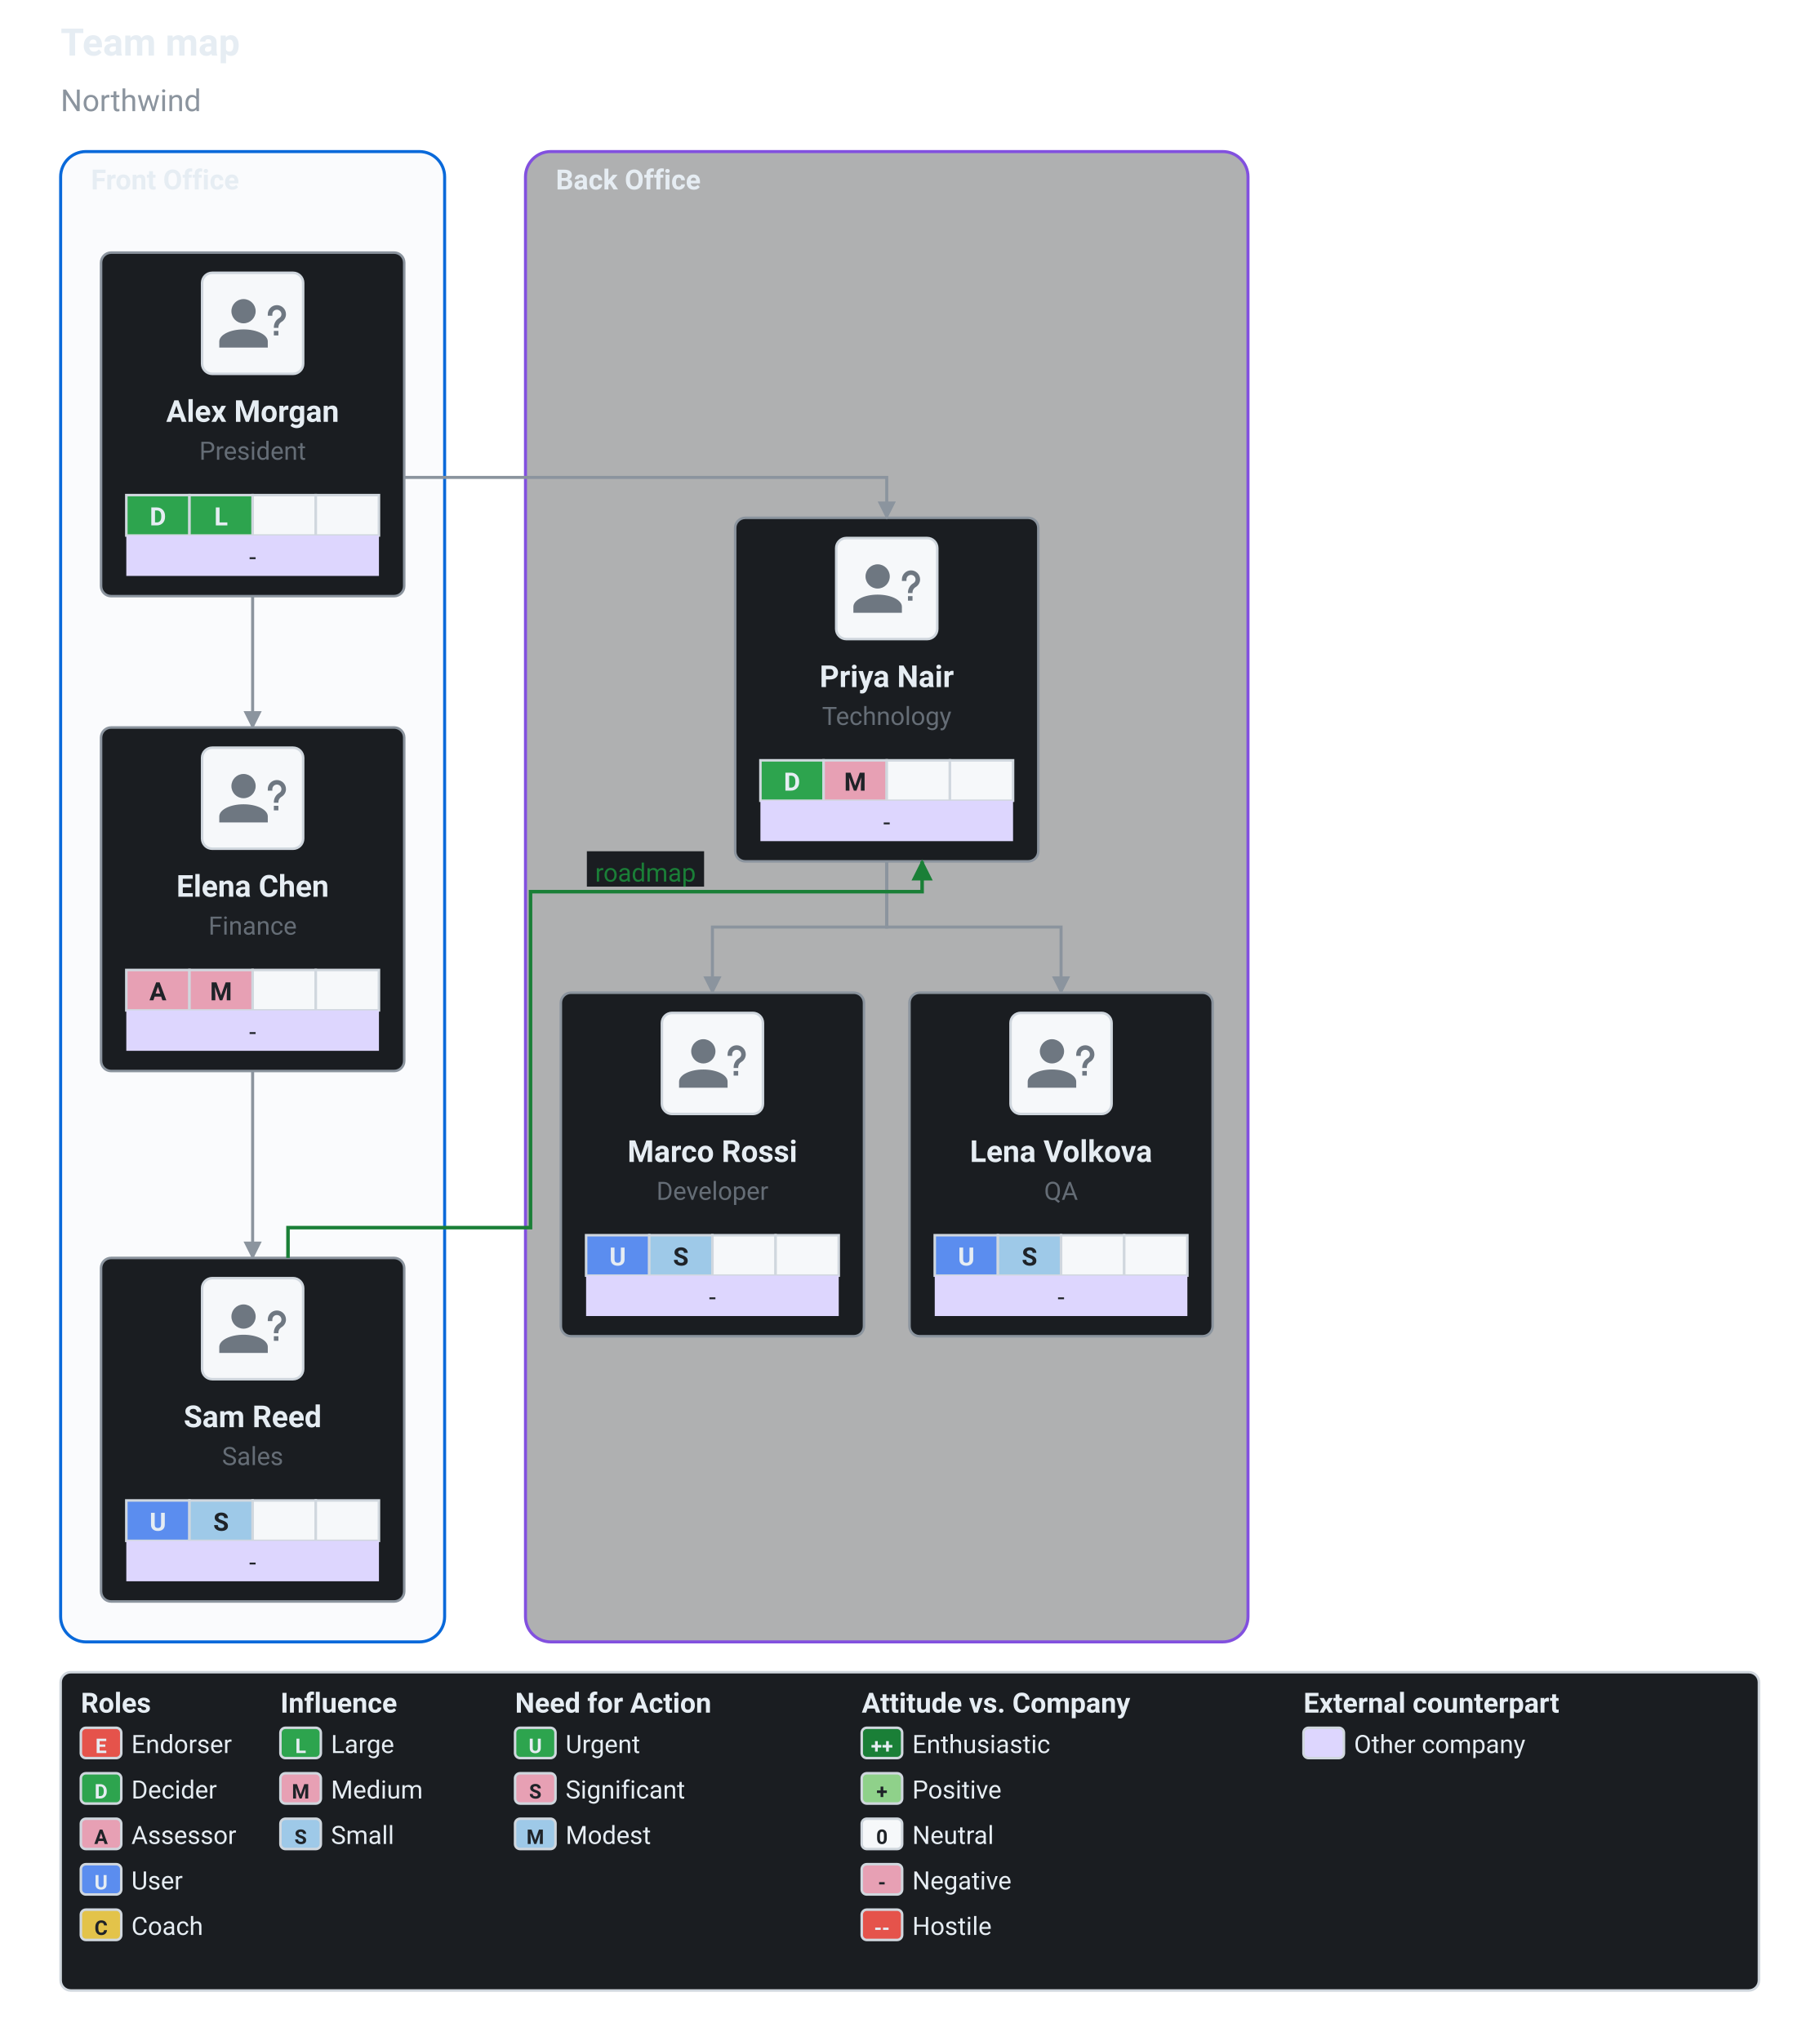
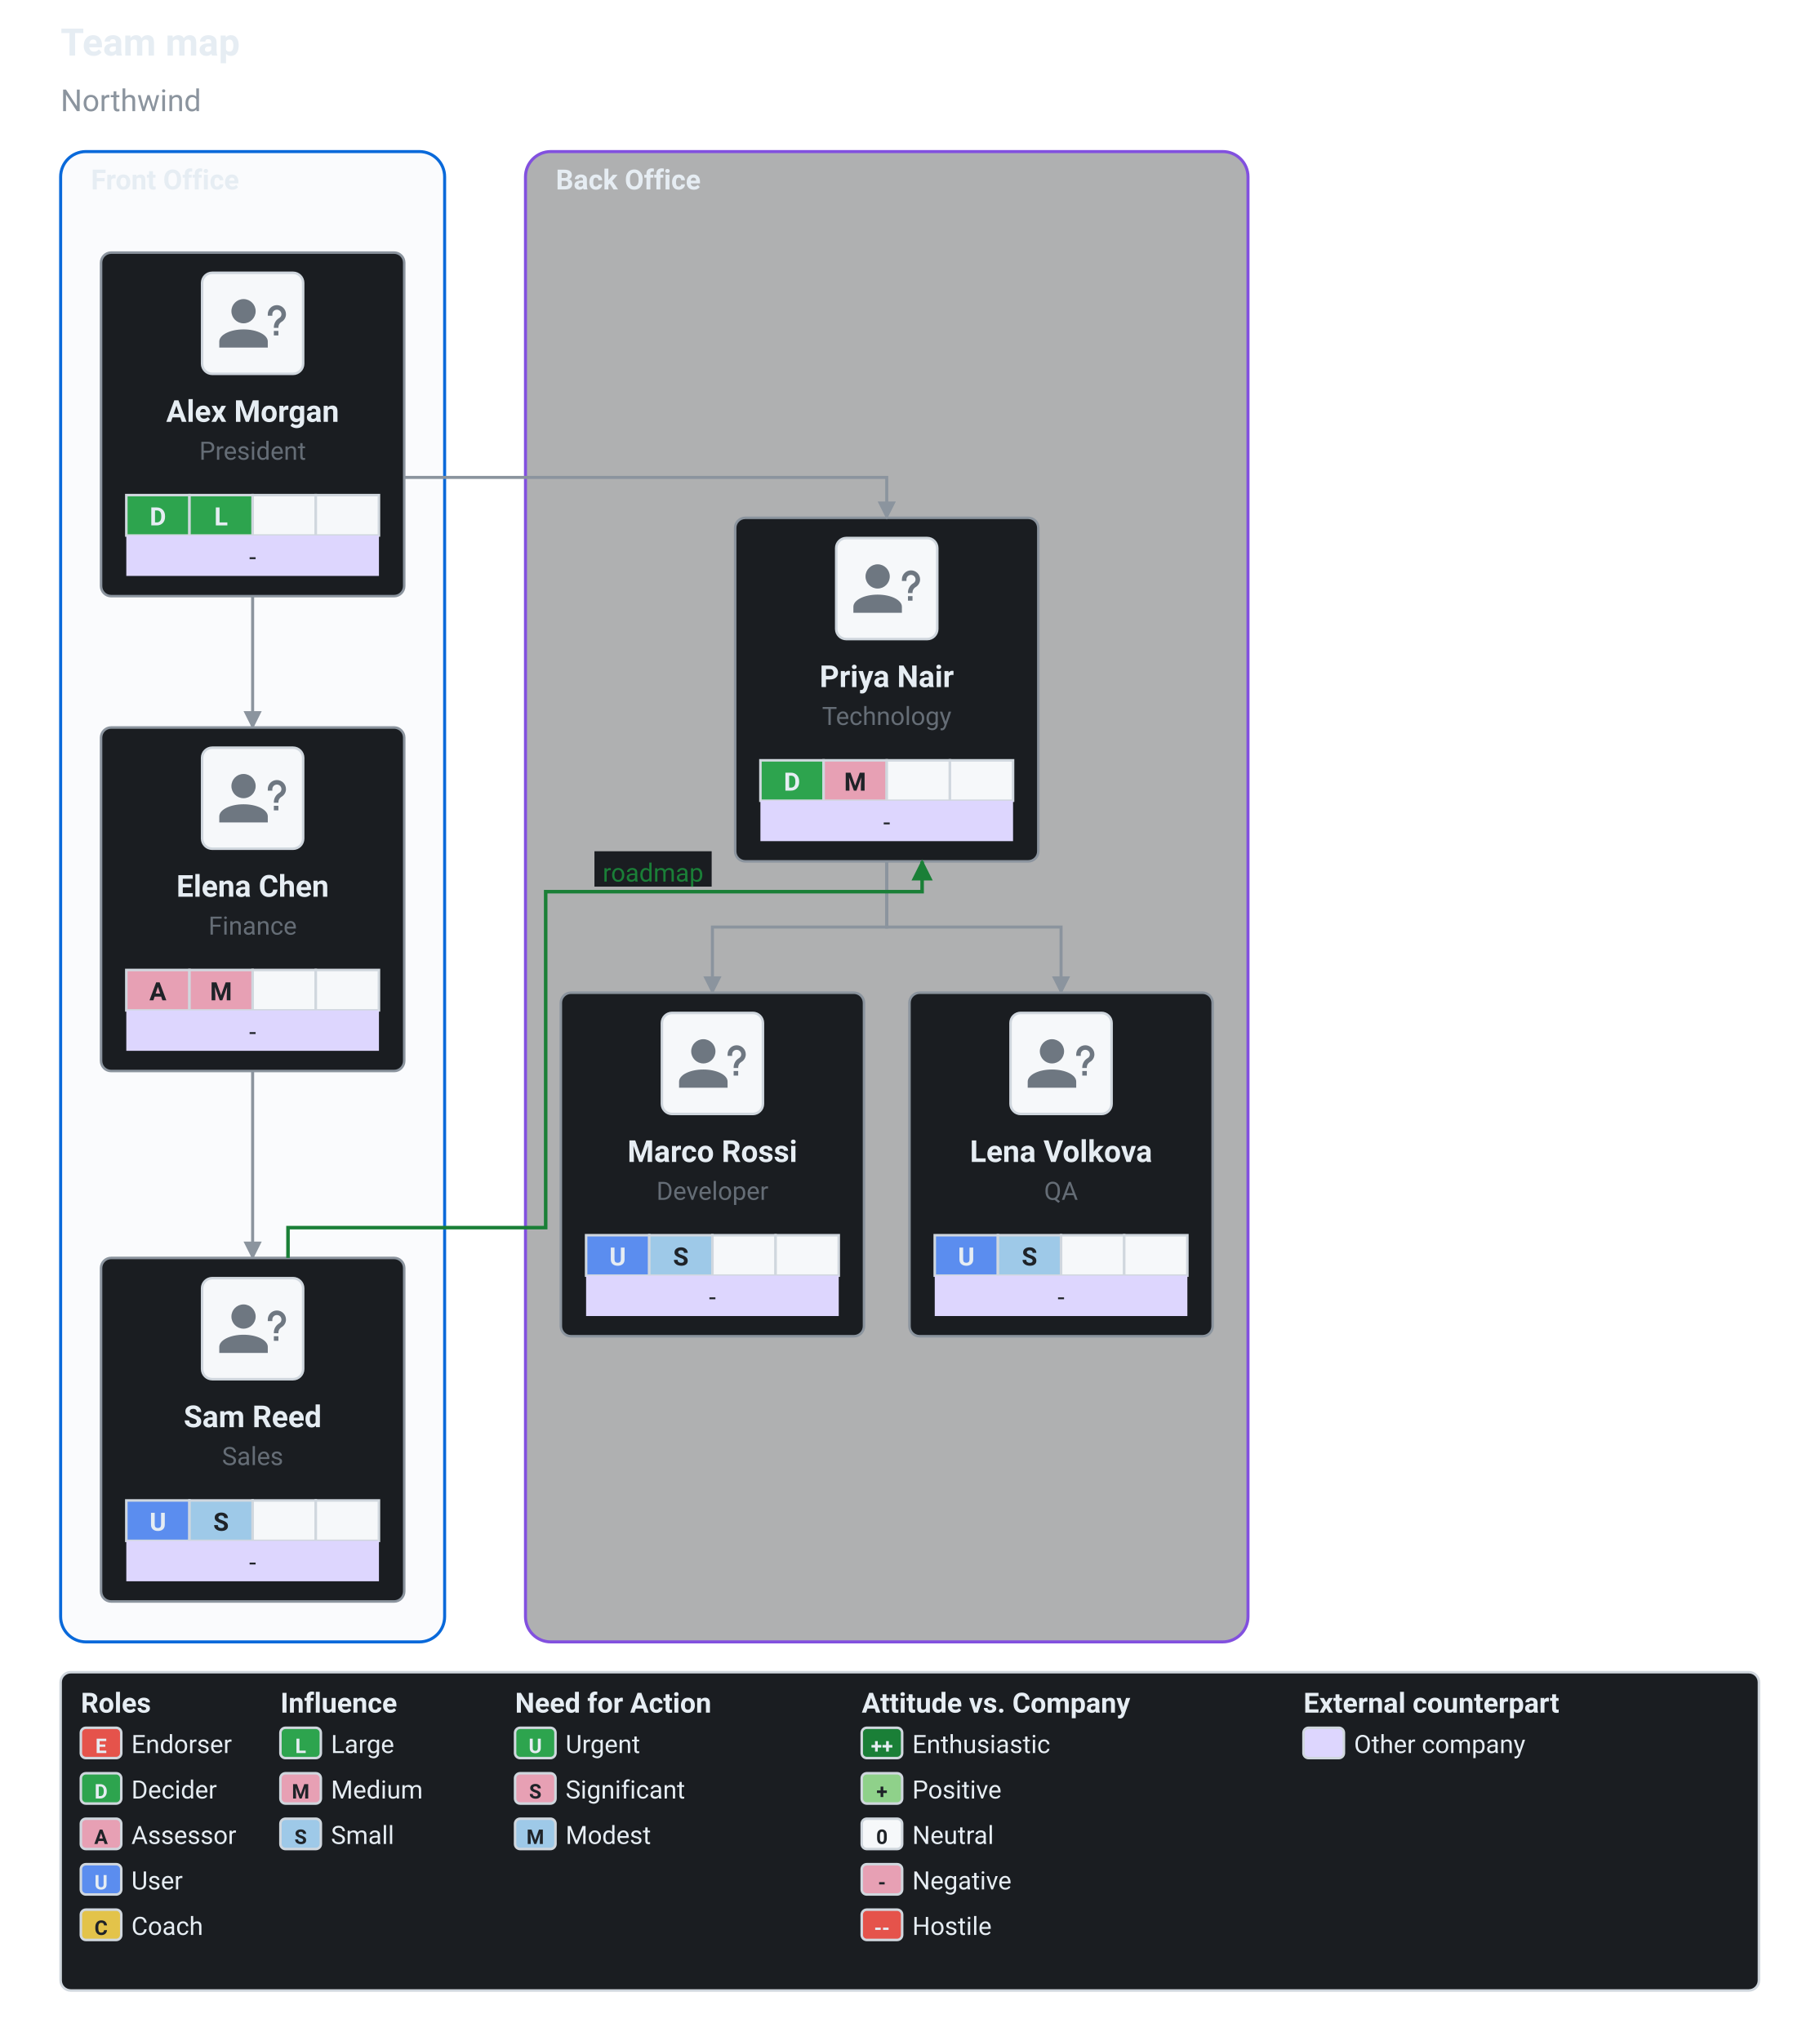
<svg xmlns="http://www.w3.org/2000/svg" viewBox="0 0 720.25 808" width="720.25" height="808" role="img" font-family="system-ui, -apple-system, &quot;Segoe UI&quot;, Roboto, sans-serif">
  <text x="24" y="22" fill="#e6edf3" font-size="15" text-anchor="start" font-weight="700">Team map</text>
  <text x="24" y="44" fill="#8b949e" font-size="12" text-anchor="start">Northwind</text>
  <defs>
    <marker id="ext-pm-report" viewBox="0 0 10 10" refX="9" refY="5" markerWidth="6" markerHeight="6" orient="auto-start-reverse">
      <path d="M 0 0 L 10 5 L 0 10 z" fill="#8b949e" />
    </marker>
  </defs>
  <rect x="24" y="60" width="152" height="590" rx="10" ry="10" fill="#f6f8fa" fill-opacity="0.55" stroke="#0969da" stroke-width="1.2" data-team="powermap" data-team-id="front" />
  <text x="36" y="75" fill="#e6edf3" font-size="11" text-anchor="start" font-weight="600" data-team-label="1">Front Office</text>
  <rect x="208" y="60" width="286" height="590" rx="10" ry="10" fill="#1a1d21" fill-opacity="0.35" stroke="#8250df" stroke-width="1.2" data-team="powermap" data-team-id="back" />
  <text x="220" y="75" fill="#e6edf3" font-size="11" text-anchor="start" font-weight="600" data-team-label="1">Back Office</text>
-   <path d="M 100 236 L 100 262 L 100 262 L 100 288" fill="none" stroke="#8b949e" stroke-width="1.2" marker-end="url(#ext-pm-report)" />
+   <path d="M 100 236 L 100 288" fill="none" stroke="#8b949e" stroke-width="1.2" marker-end="url(#ext-pm-report)" />
  <path d="M 351 341 L 351 367 L 282 367 L 282 393" fill="none" stroke="#8b949e" stroke-width="1.2" marker-end="url(#ext-pm-report)" />
  <path d="M 351 341 L 351 367 L 420 367 L 420 393" fill="none" stroke="#8b949e" stroke-width="1.2" marker-end="url(#ext-pm-report)" />
-   <path d="M 100 424 L 100 461 L 100 461 L 100 498" fill="none" stroke="#8b949e" stroke-width="1.2" marker-end="url(#ext-pm-report)" />
+   <path d="M 100 424 L 100 498" fill="none" stroke="#8b949e" stroke-width="1.2" marker-end="url(#ext-pm-report)" />
  <rect x="40" y="100" width="120" height="136" fill="#1a1d21" stroke="#8b949e" stroke-width="1" rx="4" />
  <rect x="80" y="108" width="40" height="40" fill="#f6f8fa" stroke="#d0d7de" stroke-width="1" rx="4" />
  <g data-avatar="?" transform="translate(85.6 113.6) scale(1.2)">
    <path d="M13 8a4 4 0 0 1-4 4a4 4 0 0 1-4-4a4 4 0 0 1 4-4a4 4 0 0 1 4 4m4 10v2H1v-2c0-2.21 3.58-4 8-4s8 1.79 8 4m3.5-3.5V16H19v-1.5zm-2-5H17V9a3 3 0 0 1 3-3a3 3 0 0 1 3 3c0 .97-.5 1.88-1.29 2.41l-.3.19c-.57.4-.91 1.01-.91 1.7v.2H19v-.2c0-1.19.6-2.3 1.59-2.95l.29-.19c.39-.26.62-.69.62-1.16A1.5 1.5 0 0 0 20 7.5A1.5 1.5 0 0 0 18.5 9z" fill="#6e7781" />
  </g>
  <text x="100" y="167" fill="#e6edf3" font-size="12" text-anchor="middle" font-weight="700">Alex Morgan</text>
  <text x="100" y="182" fill="#656d76" font-size="10" text-anchor="middle">President</text>
  <rect x="50" y="196" width="25" height="16" fill="#2da44e" stroke="#d0d7de" />
  <text x="62.5" y="208" fill="#e6edf3" font-size="10" text-anchor="middle" font-weight="700">D</text>
  <rect x="75" y="196" width="25" height="16" fill="#2da44e" stroke="#d0d7de" />
  <text x="87.5" y="208" fill="#e6edf3" font-size="10" text-anchor="middle" font-weight="700">L</text>
  <rect x="100" y="196" width="25" height="16" fill="#f6f8fa" stroke="#d0d7de" />
  <rect x="125" y="196" width="25" height="16" fill="#f6f8fa" stroke="#d0d7de" />
  <rect x="50" y="212" width="100" height="16" fill="#ddd6fe" />
  <text x="100" y="224" fill="#1f2328" font-size="10" text-anchor="middle">-</text>
  <rect x="40" y="288" width="120" height="136" fill="#1a1d21" stroke="#8b949e" stroke-width="1" rx="4" />
  <rect x="80" y="296" width="40" height="40" fill="#f6f8fa" stroke="#d0d7de" stroke-width="1" rx="4" />
  <g data-avatar="?" transform="translate(85.6 301.6) scale(1.2)">
    <path d="M13 8a4 4 0 0 1-4 4a4 4 0 0 1-4-4a4 4 0 0 1 4-4a4 4 0 0 1 4 4m4 10v2H1v-2c0-2.21 3.58-4 8-4s8 1.79 8 4m3.5-3.5V16H19v-1.5zm-2-5H17V9a3 3 0 0 1 3-3a3 3 0 0 1 3 3c0 .97-.5 1.88-1.29 2.41l-.3.19c-.57.4-.91 1.01-.91 1.7v.2H19v-.2c0-1.19.6-2.3 1.59-2.95l.29-.19c.39-.26.62-.69.62-1.16A1.5 1.5 0 0 0 20 7.5A1.5 1.5 0 0 0 18.5 9z" fill="#6e7781" />
  </g>
  <text x="100" y="355" fill="#e6edf3" font-size="12" text-anchor="middle" font-weight="700">Elena Chen</text>
  <text x="100" y="370" fill="#656d76" font-size="10" text-anchor="middle">Finance</text>
  <rect x="50" y="384" width="25" height="16" fill="#e7a0b4" stroke="#d0d7de" />
  <text x="62.5" y="396" fill="#1f2328" font-size="10" text-anchor="middle" font-weight="700">A</text>
  <rect x="75" y="384" width="25" height="16" fill="#e7a0b4" stroke="#d0d7de" />
  <text x="87.5" y="396" fill="#1f2328" font-size="10" text-anchor="middle" font-weight="700">M</text>
  <rect x="100" y="384" width="25" height="16" fill="#f6f8fa" stroke="#d0d7de" />
  <rect x="125" y="384" width="25" height="16" fill="#f6f8fa" stroke="#d0d7de" />
  <rect x="50" y="400" width="100" height="16" fill="#ddd6fe" />
  <text x="100" y="412" fill="#1f2328" font-size="10" text-anchor="middle">-</text>
  <rect x="40" y="498" width="120" height="136" fill="#1a1d21" stroke="#8b949e" stroke-width="1" rx="4" />
  <rect x="80" y="506" width="40" height="40" fill="#f6f8fa" stroke="#d0d7de" stroke-width="1" rx="4" />
  <g data-avatar="?" transform="translate(85.6 511.6) scale(1.2)">
    <path d="M13 8a4 4 0 0 1-4 4a4 4 0 0 1-4-4a4 4 0 0 1 4-4a4 4 0 0 1 4 4m4 10v2H1v-2c0-2.21 3.58-4 8-4s8 1.79 8 4m3.5-3.5V16H19v-1.5zm-2-5H17V9a3 3 0 0 1 3-3a3 3 0 0 1 3 3c0 .97-.5 1.88-1.29 2.41l-.3.19c-.57.4-.91 1.01-.91 1.7v.2H19v-.2c0-1.19.6-2.3 1.59-2.95l.29-.19c.39-.26.62-.69.62-1.16A1.5 1.5 0 0 0 20 7.5A1.5 1.5 0 0 0 18.5 9z" fill="#6e7781" />
  </g>
  <text x="100" y="565" fill="#e6edf3" font-size="12" text-anchor="middle" font-weight="700">Sam Reed</text>
  <text x="100" y="580" fill="#656d76" font-size="10" text-anchor="middle">Sales</text>
  <rect x="50" y="594" width="25" height="16" fill="#5b8def" stroke="#d0d7de" />
  <text x="62.5" y="606" fill="#e6edf3" font-size="10" text-anchor="middle" font-weight="700">U</text>
  <rect x="75" y="594" width="25" height="16" fill="#9ec9e8" stroke="#d0d7de" />
  <text x="87.5" y="606" fill="#1f2328" font-size="10" text-anchor="middle" font-weight="700">S</text>
  <rect x="100" y="594" width="25" height="16" fill="#f6f8fa" stroke="#d0d7de" />
  <rect x="125" y="594" width="25" height="16" fill="#f6f8fa" stroke="#d0d7de" />
  <rect x="50" y="610" width="100" height="16" fill="#ddd6fe" />
  <text x="100" y="622" fill="#1f2328" font-size="10" text-anchor="middle">-</text>
  <rect x="291" y="205" width="120" height="136" fill="#1a1d21" stroke="#8b949e" stroke-width="1" rx="4" />
  <rect x="331" y="213" width="40" height="40" fill="#f6f8fa" stroke="#d0d7de" stroke-width="1" rx="4" />
  <g data-avatar="?" transform="translate(336.6 218.6) scale(1.2)">
    <path d="M13 8a4 4 0 0 1-4 4a4 4 0 0 1-4-4a4 4 0 0 1 4-4a4 4 0 0 1 4 4m4 10v2H1v-2c0-2.21 3.58-4 8-4s8 1.79 8 4m3.5-3.5V16H19v-1.5zm-2-5H17V9a3 3 0 0 1 3-3a3 3 0 0 1 3 3c0 .97-.5 1.88-1.29 2.41l-.3.19c-.57.4-.91 1.01-.91 1.7v.2H19v-.2c0-1.19.6-2.3 1.59-2.95l.29-.19c.39-.26.62-.69.62-1.16A1.5 1.5 0 0 0 20 7.5A1.5 1.5 0 0 0 18.5 9z" fill="#6e7781" />
  </g>
  <text x="351" y="272" fill="#e6edf3" font-size="12" text-anchor="middle" font-weight="700">Priya Nair</text>
  <text x="351" y="287" fill="#656d76" font-size="10" text-anchor="middle">Technology</text>
  <rect x="301" y="301" width="25" height="16" fill="#2da44e" stroke="#d0d7de" />
  <text x="313.5" y="313" fill="#e6edf3" font-size="10" text-anchor="middle" font-weight="700">D</text>
  <rect x="326" y="301" width="25" height="16" fill="#e7a0b4" stroke="#d0d7de" />
  <text x="338.5" y="313" fill="#1f2328" font-size="10" text-anchor="middle" font-weight="700">M</text>
  <rect x="351" y="301" width="25" height="16" fill="#f6f8fa" stroke="#d0d7de" />
  <rect x="376" y="301" width="25" height="16" fill="#f6f8fa" stroke="#d0d7de" />
  <rect x="301" y="317" width="100" height="16" fill="#ddd6fe" />
  <text x="351" y="329" fill="#1f2328" font-size="10" text-anchor="middle">-</text>
  <rect x="222" y="393" width="120" height="136" fill="#1a1d21" stroke="#8b949e" stroke-width="1" rx="4" />
  <rect x="262" y="401" width="40" height="40" fill="#f6f8fa" stroke="#d0d7de" stroke-width="1" rx="4" />
  <g data-avatar="?" transform="translate(267.6 406.6) scale(1.2)">
    <path d="M13 8a4 4 0 0 1-4 4a4 4 0 0 1-4-4a4 4 0 0 1 4-4a4 4 0 0 1 4 4m4 10v2H1v-2c0-2.21 3.58-4 8-4s8 1.79 8 4m3.5-3.5V16H19v-1.5zm-2-5H17V9a3 3 0 0 1 3-3a3 3 0 0 1 3 3c0 .97-.5 1.88-1.29 2.41l-.3.19c-.57.4-.91 1.01-.91 1.7v.2H19v-.2c0-1.19.6-2.3 1.59-2.95l.29-.19c.39-.26.62-.69.62-1.16A1.5 1.5 0 0 0 20 7.5A1.5 1.5 0 0 0 18.5 9z" fill="#6e7781" />
  </g>
  <text x="282" y="460" fill="#e6edf3" font-size="12" text-anchor="middle" font-weight="700">Marco Rossi</text>
  <text x="282" y="475" fill="#656d76" font-size="10" text-anchor="middle">Developer</text>
  <rect x="232" y="489" width="25" height="16" fill="#5b8def" stroke="#d0d7de" />
  <text x="244.5" y="501" fill="#e6edf3" font-size="10" text-anchor="middle" font-weight="700">U</text>
  <rect x="257" y="489" width="25" height="16" fill="#9ec9e8" stroke="#d0d7de" />
  <text x="269.5" y="501" fill="#1f2328" font-size="10" text-anchor="middle" font-weight="700">S</text>
  <rect x="282" y="489" width="25" height="16" fill="#f6f8fa" stroke="#d0d7de" />
  <rect x="307" y="489" width="25" height="16" fill="#f6f8fa" stroke="#d0d7de" />
  <rect x="232" y="505" width="100" height="16" fill="#ddd6fe" />
  <text x="282" y="517" fill="#1f2328" font-size="10" text-anchor="middle">-</text>
  <rect x="360" y="393" width="120" height="136" fill="#1a1d21" stroke="#8b949e" stroke-width="1" rx="4" />
  <rect x="400" y="401" width="40" height="40" fill="#f6f8fa" stroke="#d0d7de" stroke-width="1" rx="4" />
  <g data-avatar="?" transform="translate(405.6 406.6) scale(1.2)">
    <path d="M13 8a4 4 0 0 1-4 4a4 4 0 0 1-4-4a4 4 0 0 1 4-4a4 4 0 0 1 4 4m4 10v2H1v-2c0-2.21 3.58-4 8-4s8 1.79 8 4m3.5-3.5V16H19v-1.5zm-2-5H17V9a3 3 0 0 1 3-3a3 3 0 0 1 3 3c0 .97-.5 1.88-1.29 2.41l-.3.19c-.57.4-.91 1.01-.91 1.7v.2H19v-.2c0-1.19.6-2.3 1.59-2.95l.29-.19c.39-.26.62-.69.62-1.16A1.5 1.5 0 0 0 20 7.5A1.5 1.5 0 0 0 18.5 9z" fill="#6e7781" />
  </g>
  <text x="420" y="460" fill="#e6edf3" font-size="12" text-anchor="middle" font-weight="700">Lena Volkova</text>
  <text x="420" y="475" fill="#656d76" font-size="10" text-anchor="middle">QA</text>
  <rect x="370" y="489" width="25" height="16" fill="#5b8def" stroke="#d0d7de" />
  <text x="382.5" y="501" fill="#e6edf3" font-size="10" text-anchor="middle" font-weight="700">U</text>
  <rect x="395" y="489" width="25" height="16" fill="#9ec9e8" stroke="#d0d7de" />
  <text x="407.5" y="501" fill="#1f2328" font-size="10" text-anchor="middle" font-weight="700">S</text>
  <rect x="420" y="489" width="25" height="16" fill="#f6f8fa" stroke="#d0d7de" />
  <rect x="445" y="489" width="25" height="16" fill="#f6f8fa" stroke="#d0d7de" />
  <rect x="370" y="505" width="100" height="16" fill="#ddd6fe" />
  <text x="420" y="517" fill="#1f2328" font-size="10" text-anchor="middle">-</text>
  <defs>
    <marker id="ext-pm-link-0" viewBox="0 0 10 10" refX="9" refY="5" markerWidth="6" markerHeight="6" orient="auto-start-reverse">
      <path d="M 0 0 L 10 5 L 0 10 z" fill="#8b949e" />
    </marker>
  </defs>
  <path d="M 160 189 L 351 189 L 351 205" fill="none" stroke="#8b949e" stroke-width="1.2" marker-end="url(#ext-pm-link-0)" />
  <defs>
    <marker id="ext-pm-link-1" viewBox="0 0 10 10" refX="9" refY="5" markerWidth="6" markerHeight="6" orient="auto-start-reverse">
      <path d="M 0 0 L 10 5 L 0 10 z" fill="#1a7f37" />
    </marker>
  </defs>
-   <path d="M 114 498 L 114 486 L 210 486 L 210 353 L 365 353 L 365 341" fill="none" stroke="#1a7f37" stroke-width="1.4" marker-end="url(#ext-pm-link-1)" />
-   <rect x="232.3" y="337" width="46.4" height="14" fill="#1a1d21" stroke="none" data-label-plate="1" />
-   <text x="255.5" y="349" fill="#1a7f37" font-size="10" text-anchor="middle" data-edge-label="1">roadmap</text>
+   <path d="M 114 498 L 114 486 L 216 486 L 216 353 L 365 353 L 365 341" fill="none" stroke="#1a7f37" stroke-width="1.4" marker-end="url(#ext-pm-link-1)" />
+   <rect x="235.3" y="337" width="46.4" height="14" fill="#1a1d21" stroke="none" data-label-plate="1" />
+   <text x="258.5" y="349" fill="#1a7f37" font-size="10" text-anchor="middle" data-edge-label="1">roadmap</text>
  <rect x="24" y="662" width="672.25" height="126" fill="#1a1d21" stroke="#d0d7de" stroke-width="1" rx="4" data-legend="powermap" />
  <text x="32" y="678" fill="#e6edf3" font-size="11" text-anchor="start" font-weight="700">Roles</text>
  <rect x="32" y="684" width="16" height="12" fill="#e5534b" stroke="#d0d7de" rx="2" />
  <text x="40" y="694" fill="#e6edf3" font-size="8" text-anchor="middle" font-weight="700">E</text>
  <text x="52" y="694" fill="#e6edf3" font-size="10" text-anchor="start">Endorser</text>
  <rect x="32" y="702" width="16" height="12" fill="#2da44e" stroke="#d0d7de" rx="2" />
  <text x="40" y="712" fill="#e6edf3" font-size="8" text-anchor="middle" font-weight="700">D</text>
  <text x="52" y="712" fill="#e6edf3" font-size="10" text-anchor="start">Decider</text>
  <rect x="32" y="720" width="16" height="12" fill="#e7a0b4" stroke="#d0d7de" rx="2" />
  <text x="40" y="730" fill="#1f2328" font-size="8" text-anchor="middle" font-weight="700">A</text>
  <text x="52" y="730" fill="#e6edf3" font-size="10" text-anchor="start">Assessor</text>
  <rect x="32" y="738" width="16" height="12" fill="#5b8def" stroke="#d0d7de" rx="2" />
  <text x="40" y="748" fill="#e6edf3" font-size="8" text-anchor="middle" font-weight="700">U</text>
  <text x="52" y="748" fill="#e6edf3" font-size="10" text-anchor="start">User</text>
  <rect x="32" y="756" width="16" height="12" fill="#e3c34a" stroke="#d0d7de" rx="2" />
  <text x="40" y="766" fill="#1f2328" font-size="8" text-anchor="middle" font-weight="700">C</text>
  <text x="52" y="766" fill="#e6edf3" font-size="10" text-anchor="start">Coach</text>
  <text x="111" y="678" fill="#e6edf3" font-size="11" text-anchor="start" font-weight="700">Influence</text>
  <rect x="111" y="684" width="16" height="12" fill="#2da44e" stroke="#d0d7de" rx="2" />
  <text x="119" y="694" fill="#e6edf3" font-size="8" text-anchor="middle" font-weight="700">L</text>
  <text x="131" y="694" fill="#e6edf3" font-size="10" text-anchor="start">Large</text>
  <rect x="111" y="702" width="16" height="12" fill="#e7a0b4" stroke="#d0d7de" rx="2" />
  <text x="119" y="712" fill="#1f2328" font-size="8" text-anchor="middle" font-weight="700">M</text>
  <text x="131" y="712" fill="#e6edf3" font-size="10" text-anchor="start">Medium</text>
  <rect x="111" y="720" width="16" height="12" fill="#9ec9e8" stroke="#d0d7de" rx="2" />
  <text x="119" y="730" fill="#1f2328" font-size="8" text-anchor="middle" font-weight="700">S</text>
  <text x="131" y="730" fill="#e6edf3" font-size="10" text-anchor="start">Small</text>
  <text x="203.88" y="678" fill="#e6edf3" font-size="11" text-anchor="start" font-weight="700">Need for Action</text>
  <rect x="203.88" y="684" width="16" height="12" fill="#2da44e" stroke="#d0d7de" rx="2" />
  <text x="211.88" y="694" fill="#e6edf3" font-size="8" text-anchor="middle" font-weight="700">U</text>
  <text x="223.88" y="694" fill="#e6edf3" font-size="10" text-anchor="start">Urgent</text>
  <rect x="203.88" y="702" width="16" height="12" fill="#e7a0b4" stroke="#d0d7de" rx="2" />
  <text x="211.88" y="712" fill="#1f2328" font-size="8" text-anchor="middle" font-weight="700">S</text>
  <text x="223.88" y="712" fill="#e6edf3" font-size="10" text-anchor="start">Significant</text>
  <rect x="203.88" y="720" width="16" height="12" fill="#9ec9e8" stroke="#d0d7de" rx="2" />
  <text x="211.88" y="730" fill="#1f2328" font-size="8" text-anchor="middle" font-weight="700">M</text>
  <text x="223.88" y="730" fill="#e6edf3" font-size="10" text-anchor="start">Modest</text>
  <text x="341.1" y="678" fill="#e6edf3" font-size="11" text-anchor="start" font-weight="700">Attitude vs. Company</text>
  <rect x="341.1" y="684" width="16" height="12" fill="#1a7f37" stroke="#d0d7de" rx="2" />
  <text x="349.1" y="694" fill="#e6edf3" font-size="8" text-anchor="middle" font-weight="700">++</text>
  <text x="361.1" y="694" fill="#e6edf3" font-size="10" text-anchor="start">Enthusiastic</text>
  <rect x="341.1" y="702" width="16" height="12" fill="#8fd18a" stroke="#d0d7de" rx="2" />
  <text x="349.1" y="712" fill="#1f2328" font-size="8" text-anchor="middle" font-weight="700">+</text>
  <text x="361.1" y="712" fill="#e6edf3" font-size="10" text-anchor="start">Positive</text>
  <rect x="341.1" y="720" width="16" height="12" fill="#f6f8fa" stroke="#d0d7de" rx="2" />
  <text x="349.1" y="730" fill="#1f2328" font-size="8" text-anchor="middle" font-weight="700">0</text>
  <text x="361.1" y="730" fill="#e6edf3" font-size="10" text-anchor="start">Neutral</text>
  <rect x="341.1" y="738" width="16" height="12" fill="#e7a0b4" stroke="#d0d7de" rx="2" />
  <text x="349.1" y="748" fill="#1f2328" font-size="8" text-anchor="middle" font-weight="700">-</text>
  <text x="361.1" y="748" fill="#e6edf3" font-size="10" text-anchor="start">Negative</text>
  <rect x="341.1" y="756" width="16" height="12" fill="#e5534b" stroke="#d0d7de" rx="2" />
  <text x="349.1" y="766" fill="#e6edf3" font-size="8" text-anchor="middle" font-weight="700">--</text>
  <text x="361.1" y="766" fill="#e6edf3" font-size="10" text-anchor="start">Hostile</text>
  <text x="515.96" y="678" fill="#e6edf3" font-size="11" text-anchor="start" font-weight="700">External counterpart</text>
  <rect x="515.96" y="684" width="16" height="12" fill="#ddd6fe" stroke="#d0d7de" rx="2" />
  <text x="535.96" y="694" fill="#e6edf3" font-size="10" text-anchor="start">Other company</text>
</svg>
